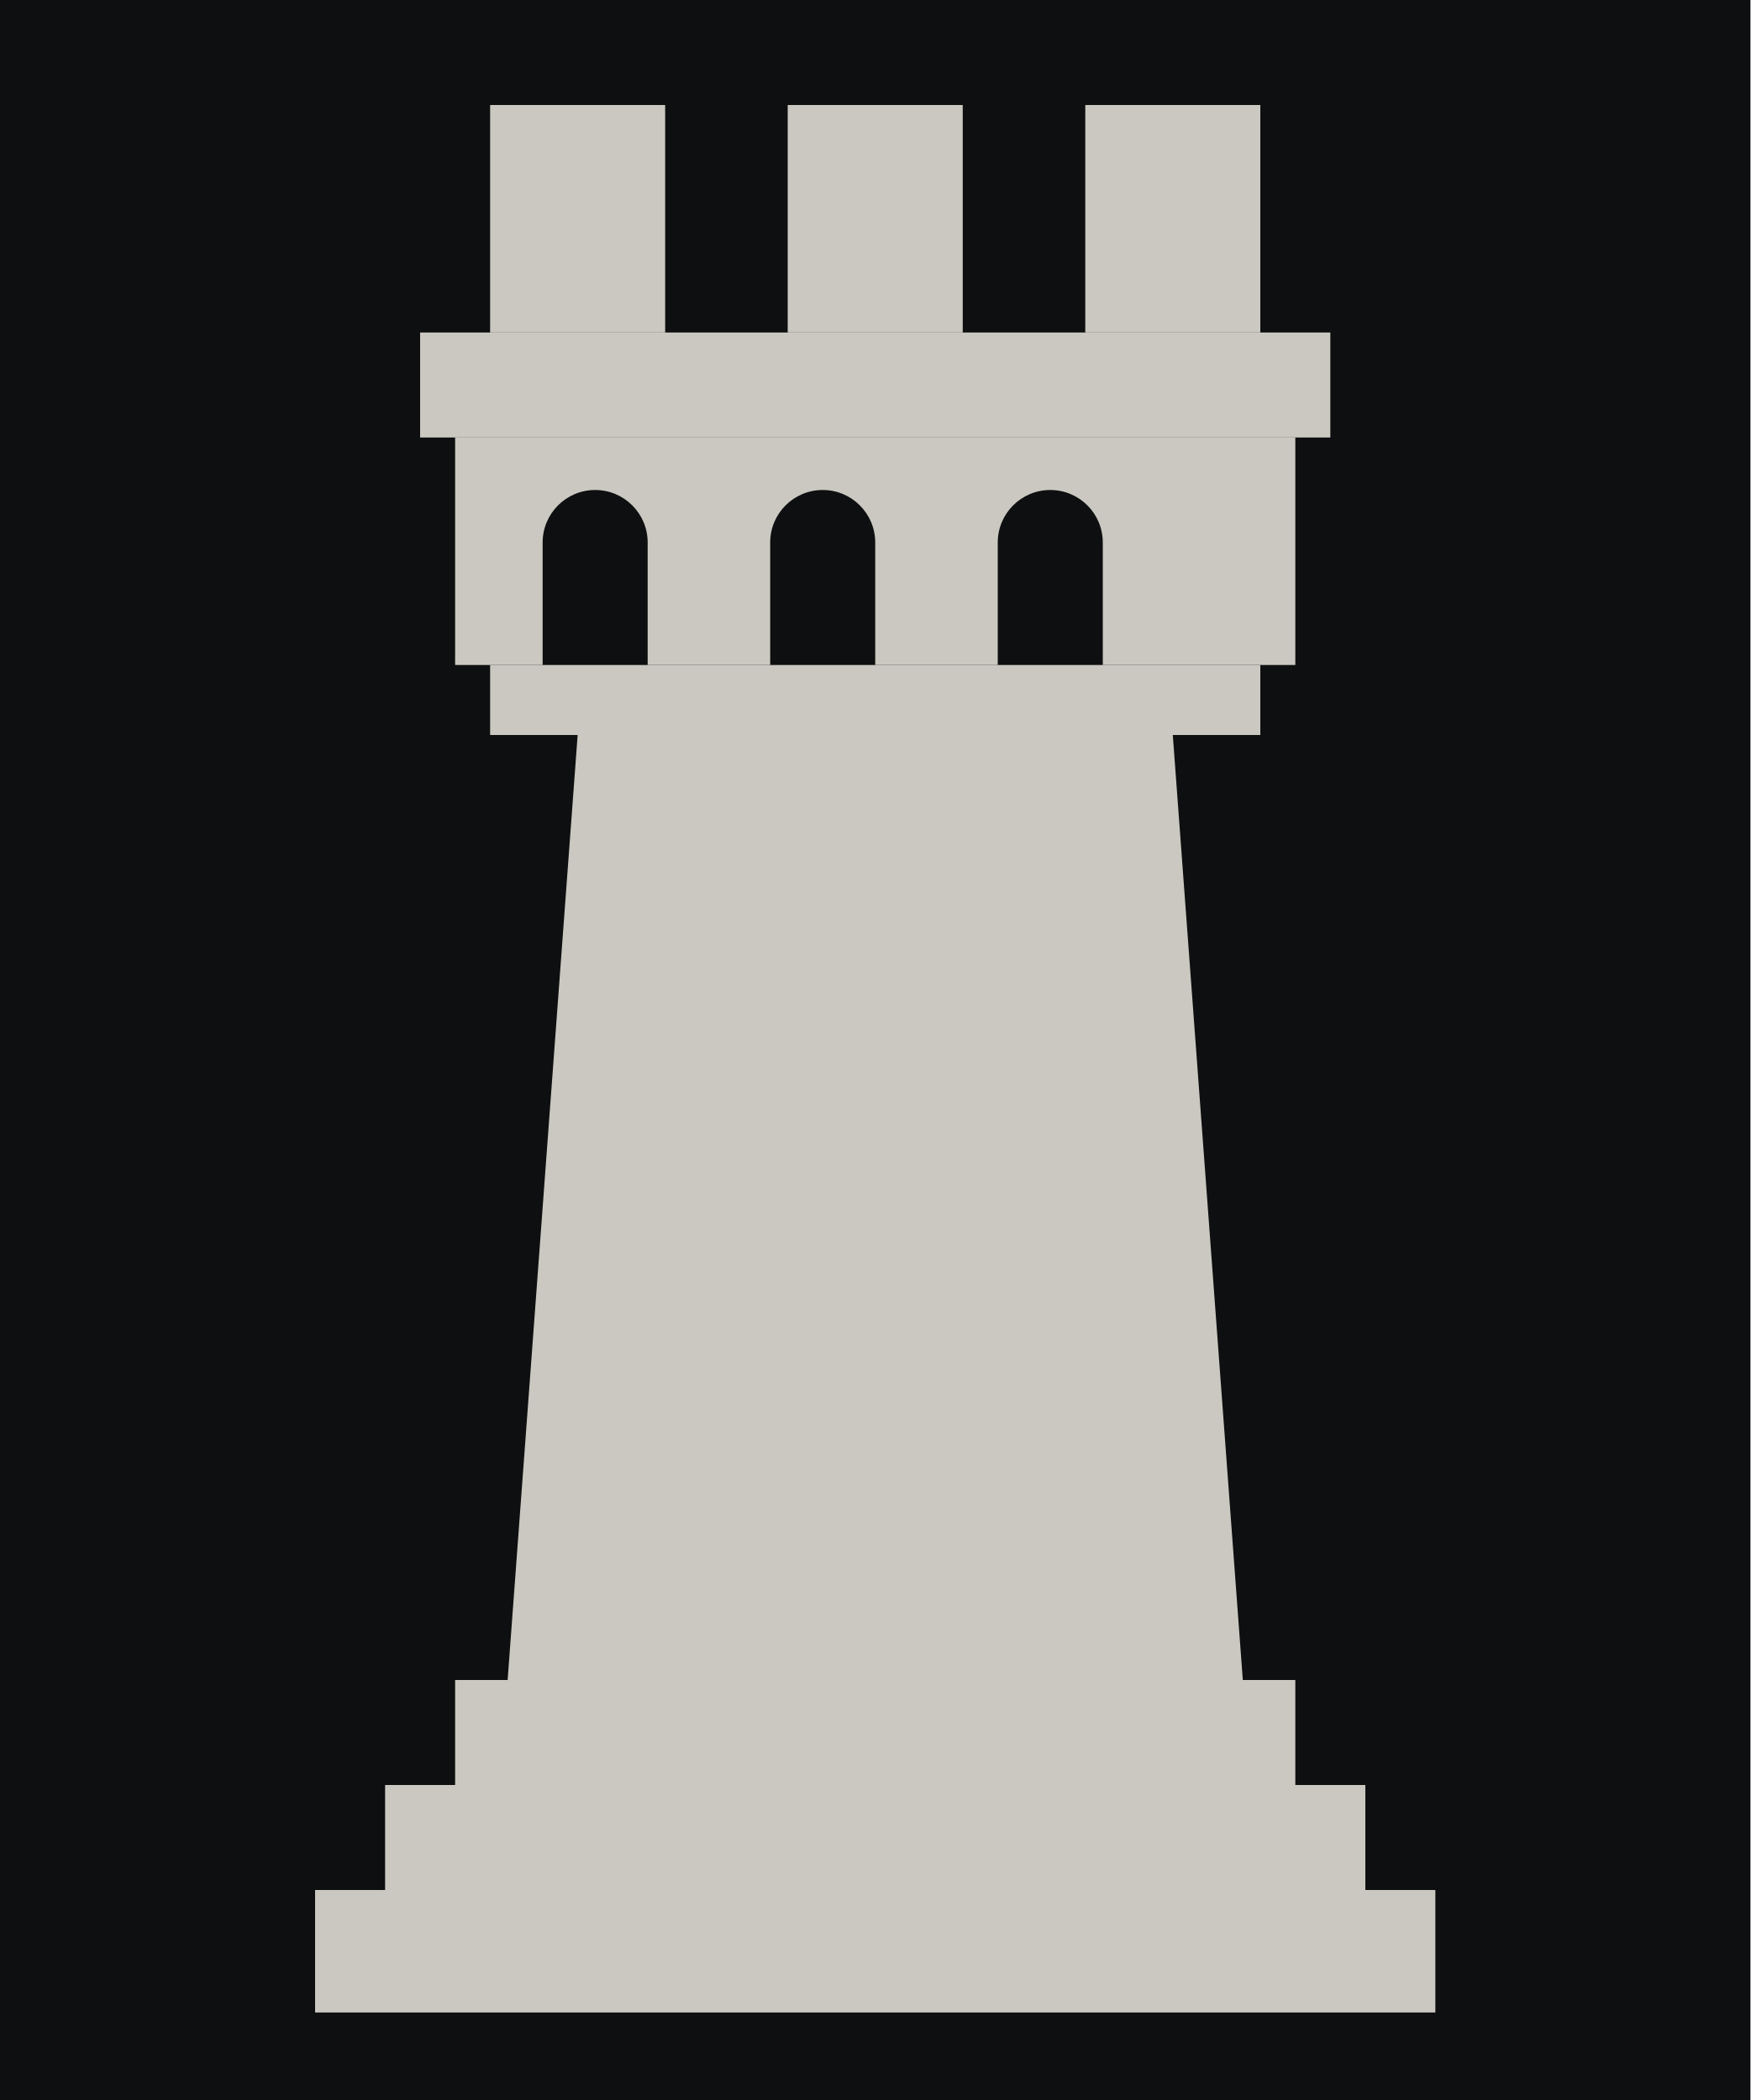
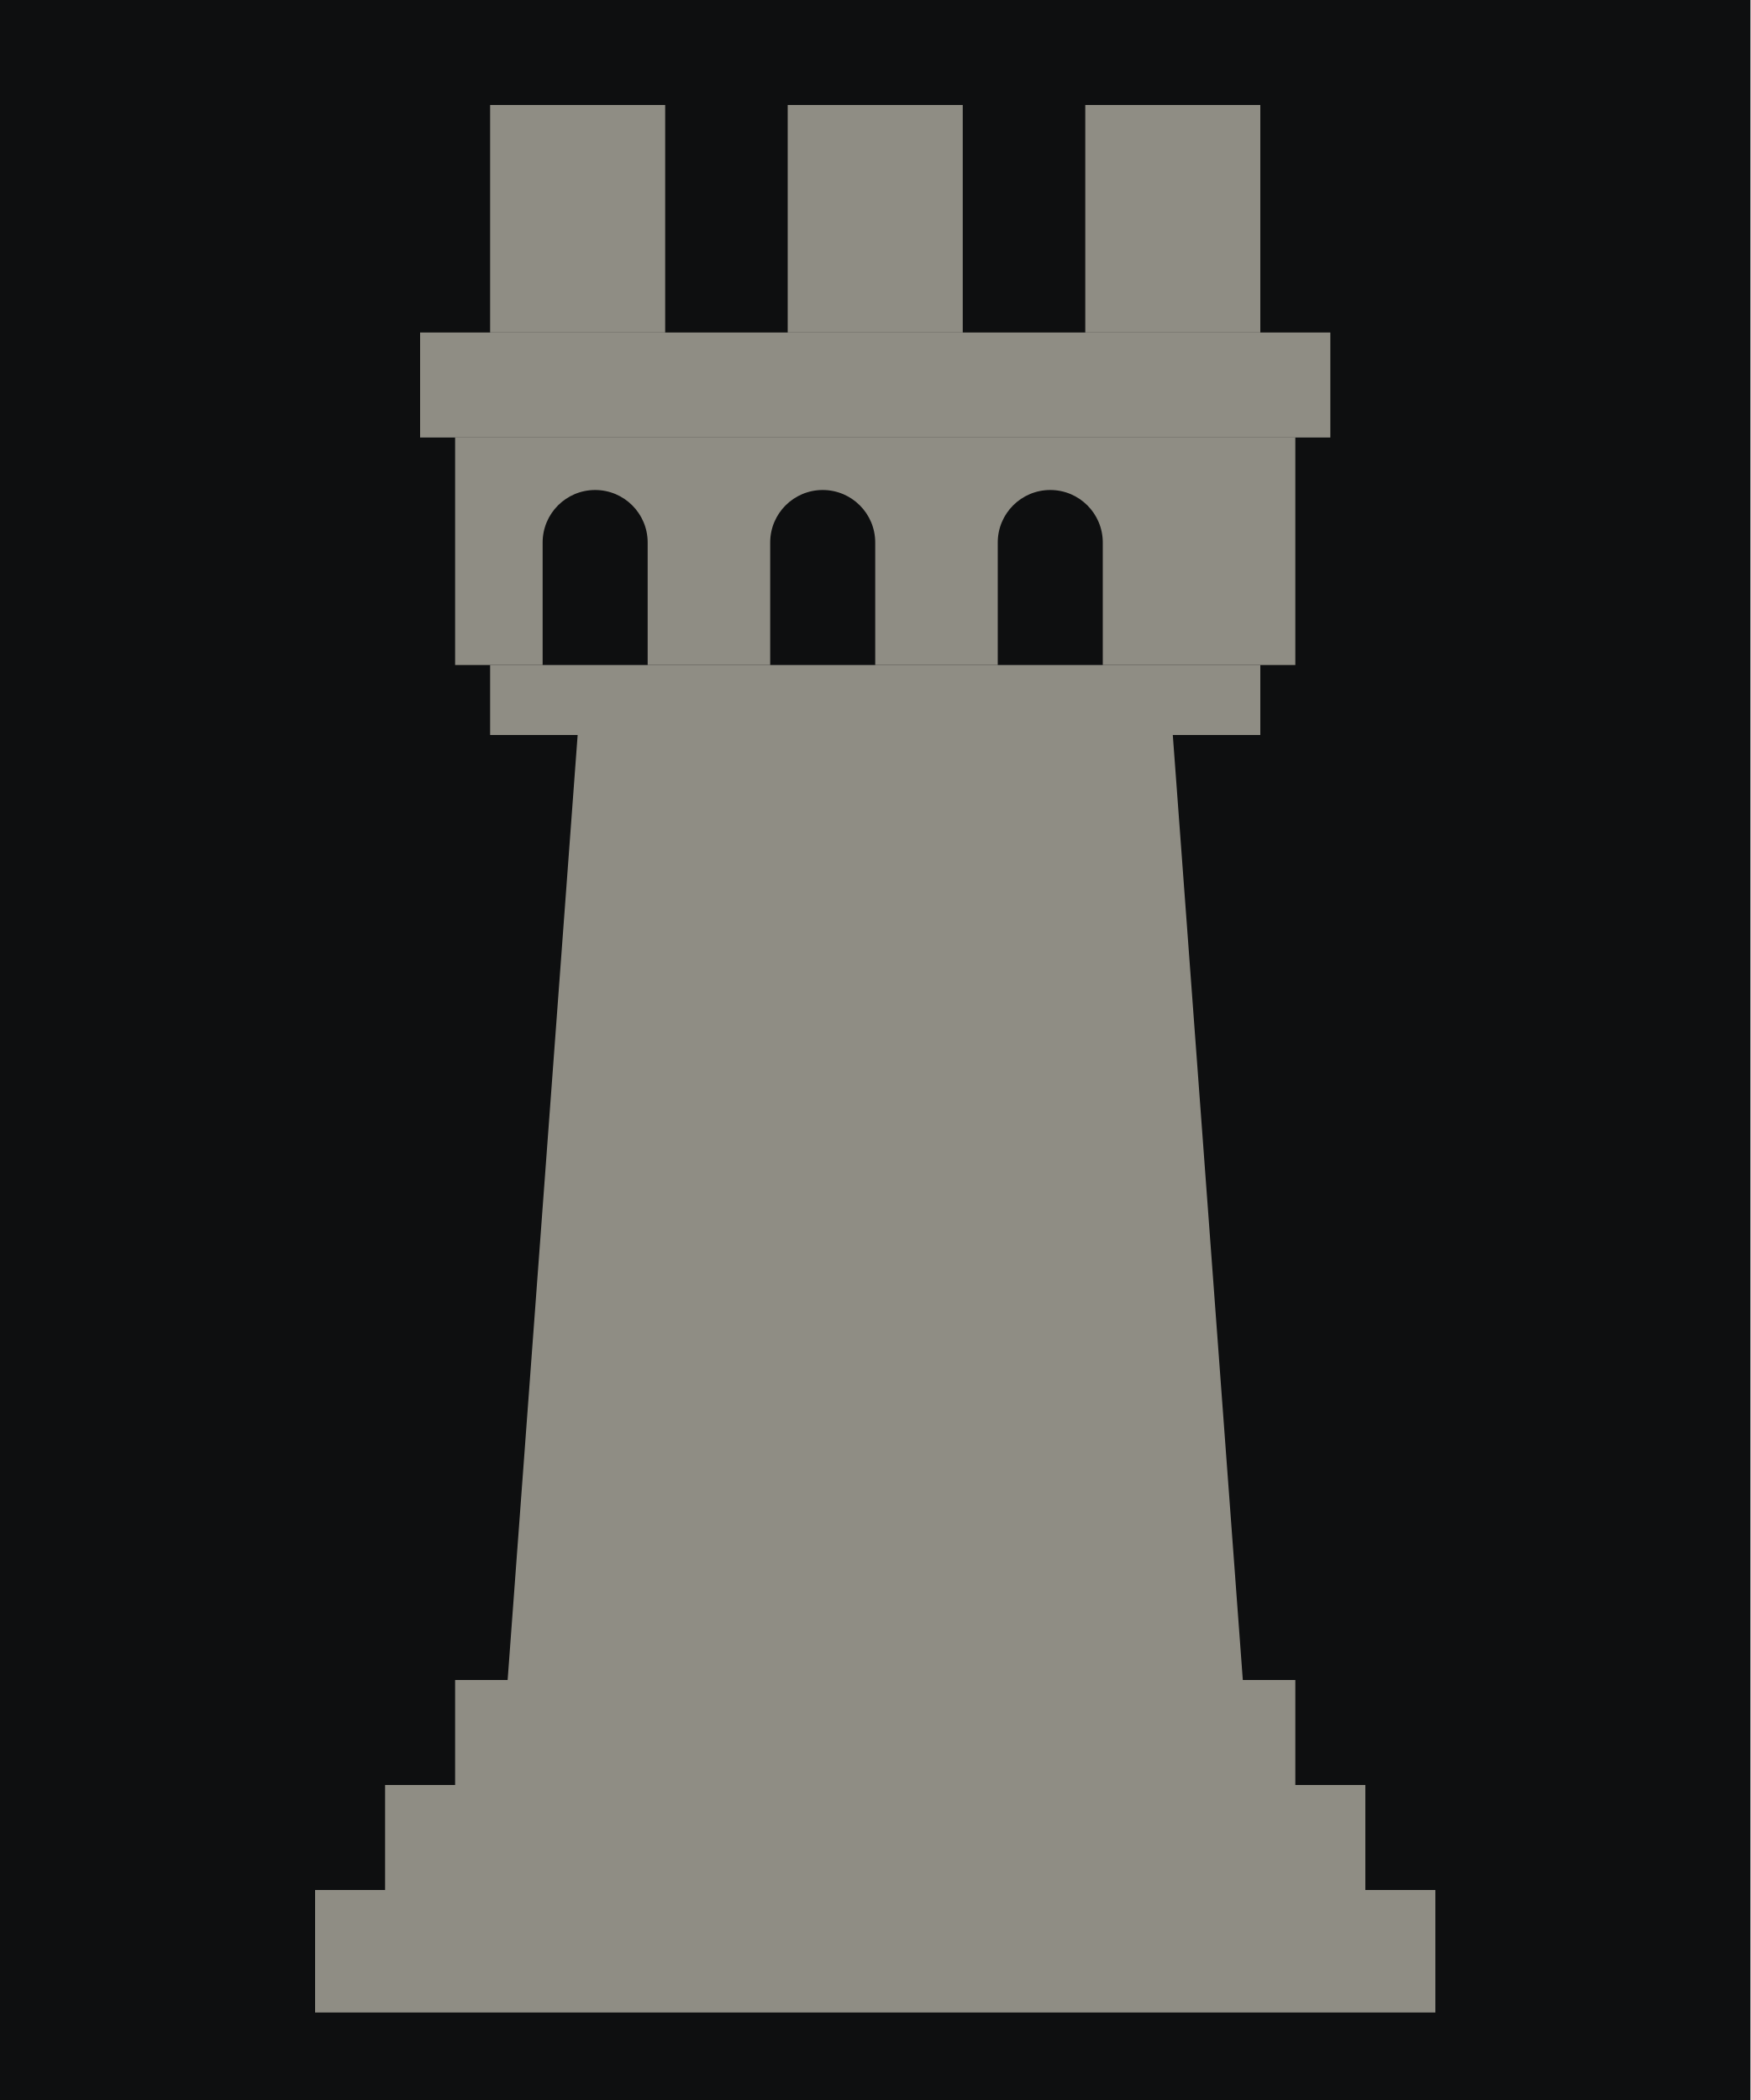
<svg xmlns="http://www.w3.org/2000/svg" viewBox="0 0 100 120">
  <rect x="0" y="0" width="100" height="120" rx="0" fill="#0E0F10" />
-   <g fill="#CAC8C0" fill-rule="evenodd">
+   <g fill="#8F8D84" fill-rule="evenodd">
    <rect x="28" y="6" width="10" height="13" />
    <rect x="45" y="6" width="10" height="13" />
    <rect x="62" y="6" width="10" height="13" />
    <rect x="24" y="19" width="52" height="6" />
    <path d="M26 25 h48 v13 h-48 z M31 38 v-7 a3 3 0 0 1 6 0 v7 z M44 38 v-7 a3 3 0 0 1 6 0 v7 z M57 38 v-7 a3 3 0 0 1 6 0 v7 z" />
    <rect x="28" y="38" width="44" height="4" />
    <path d="M33 42 h34 l4 54 h-42 z" />
    <rect x="26" y="96" width="48" height="6" />
    <rect x="22" y="102" width="56" height="6" />
    <rect x="18" y="108" width="64" height="7" />
  </g>
</svg>
